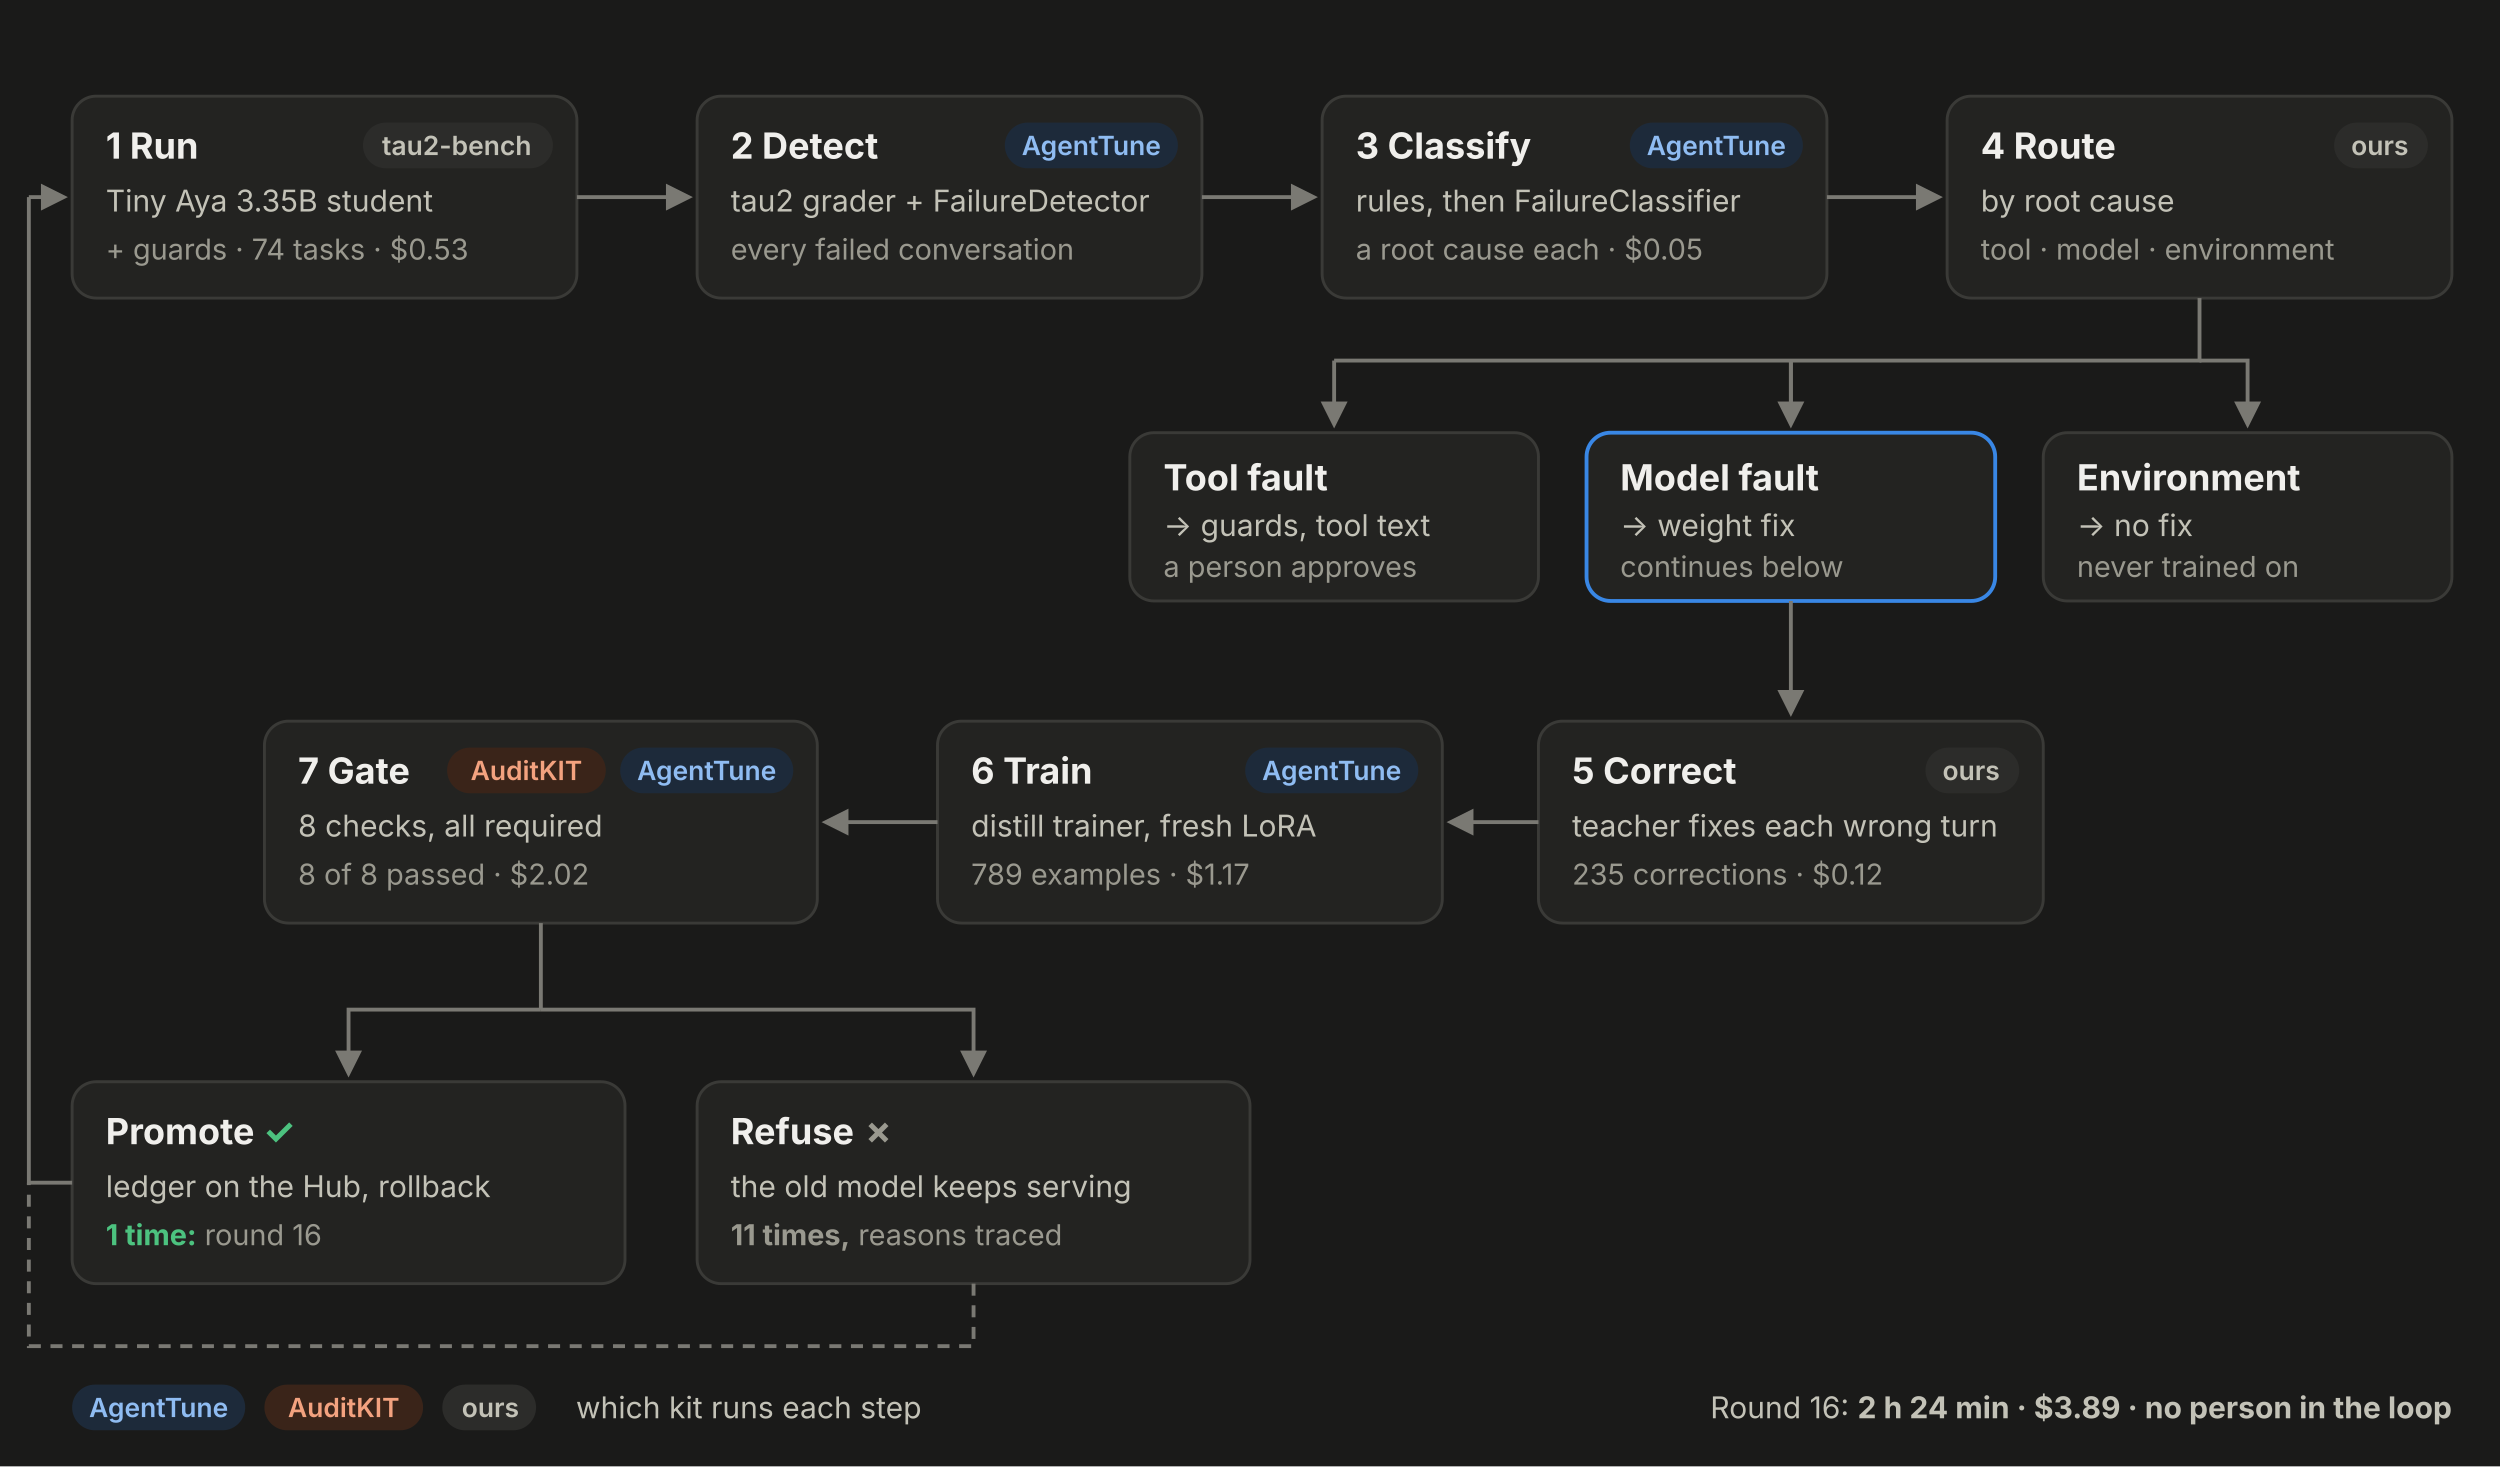
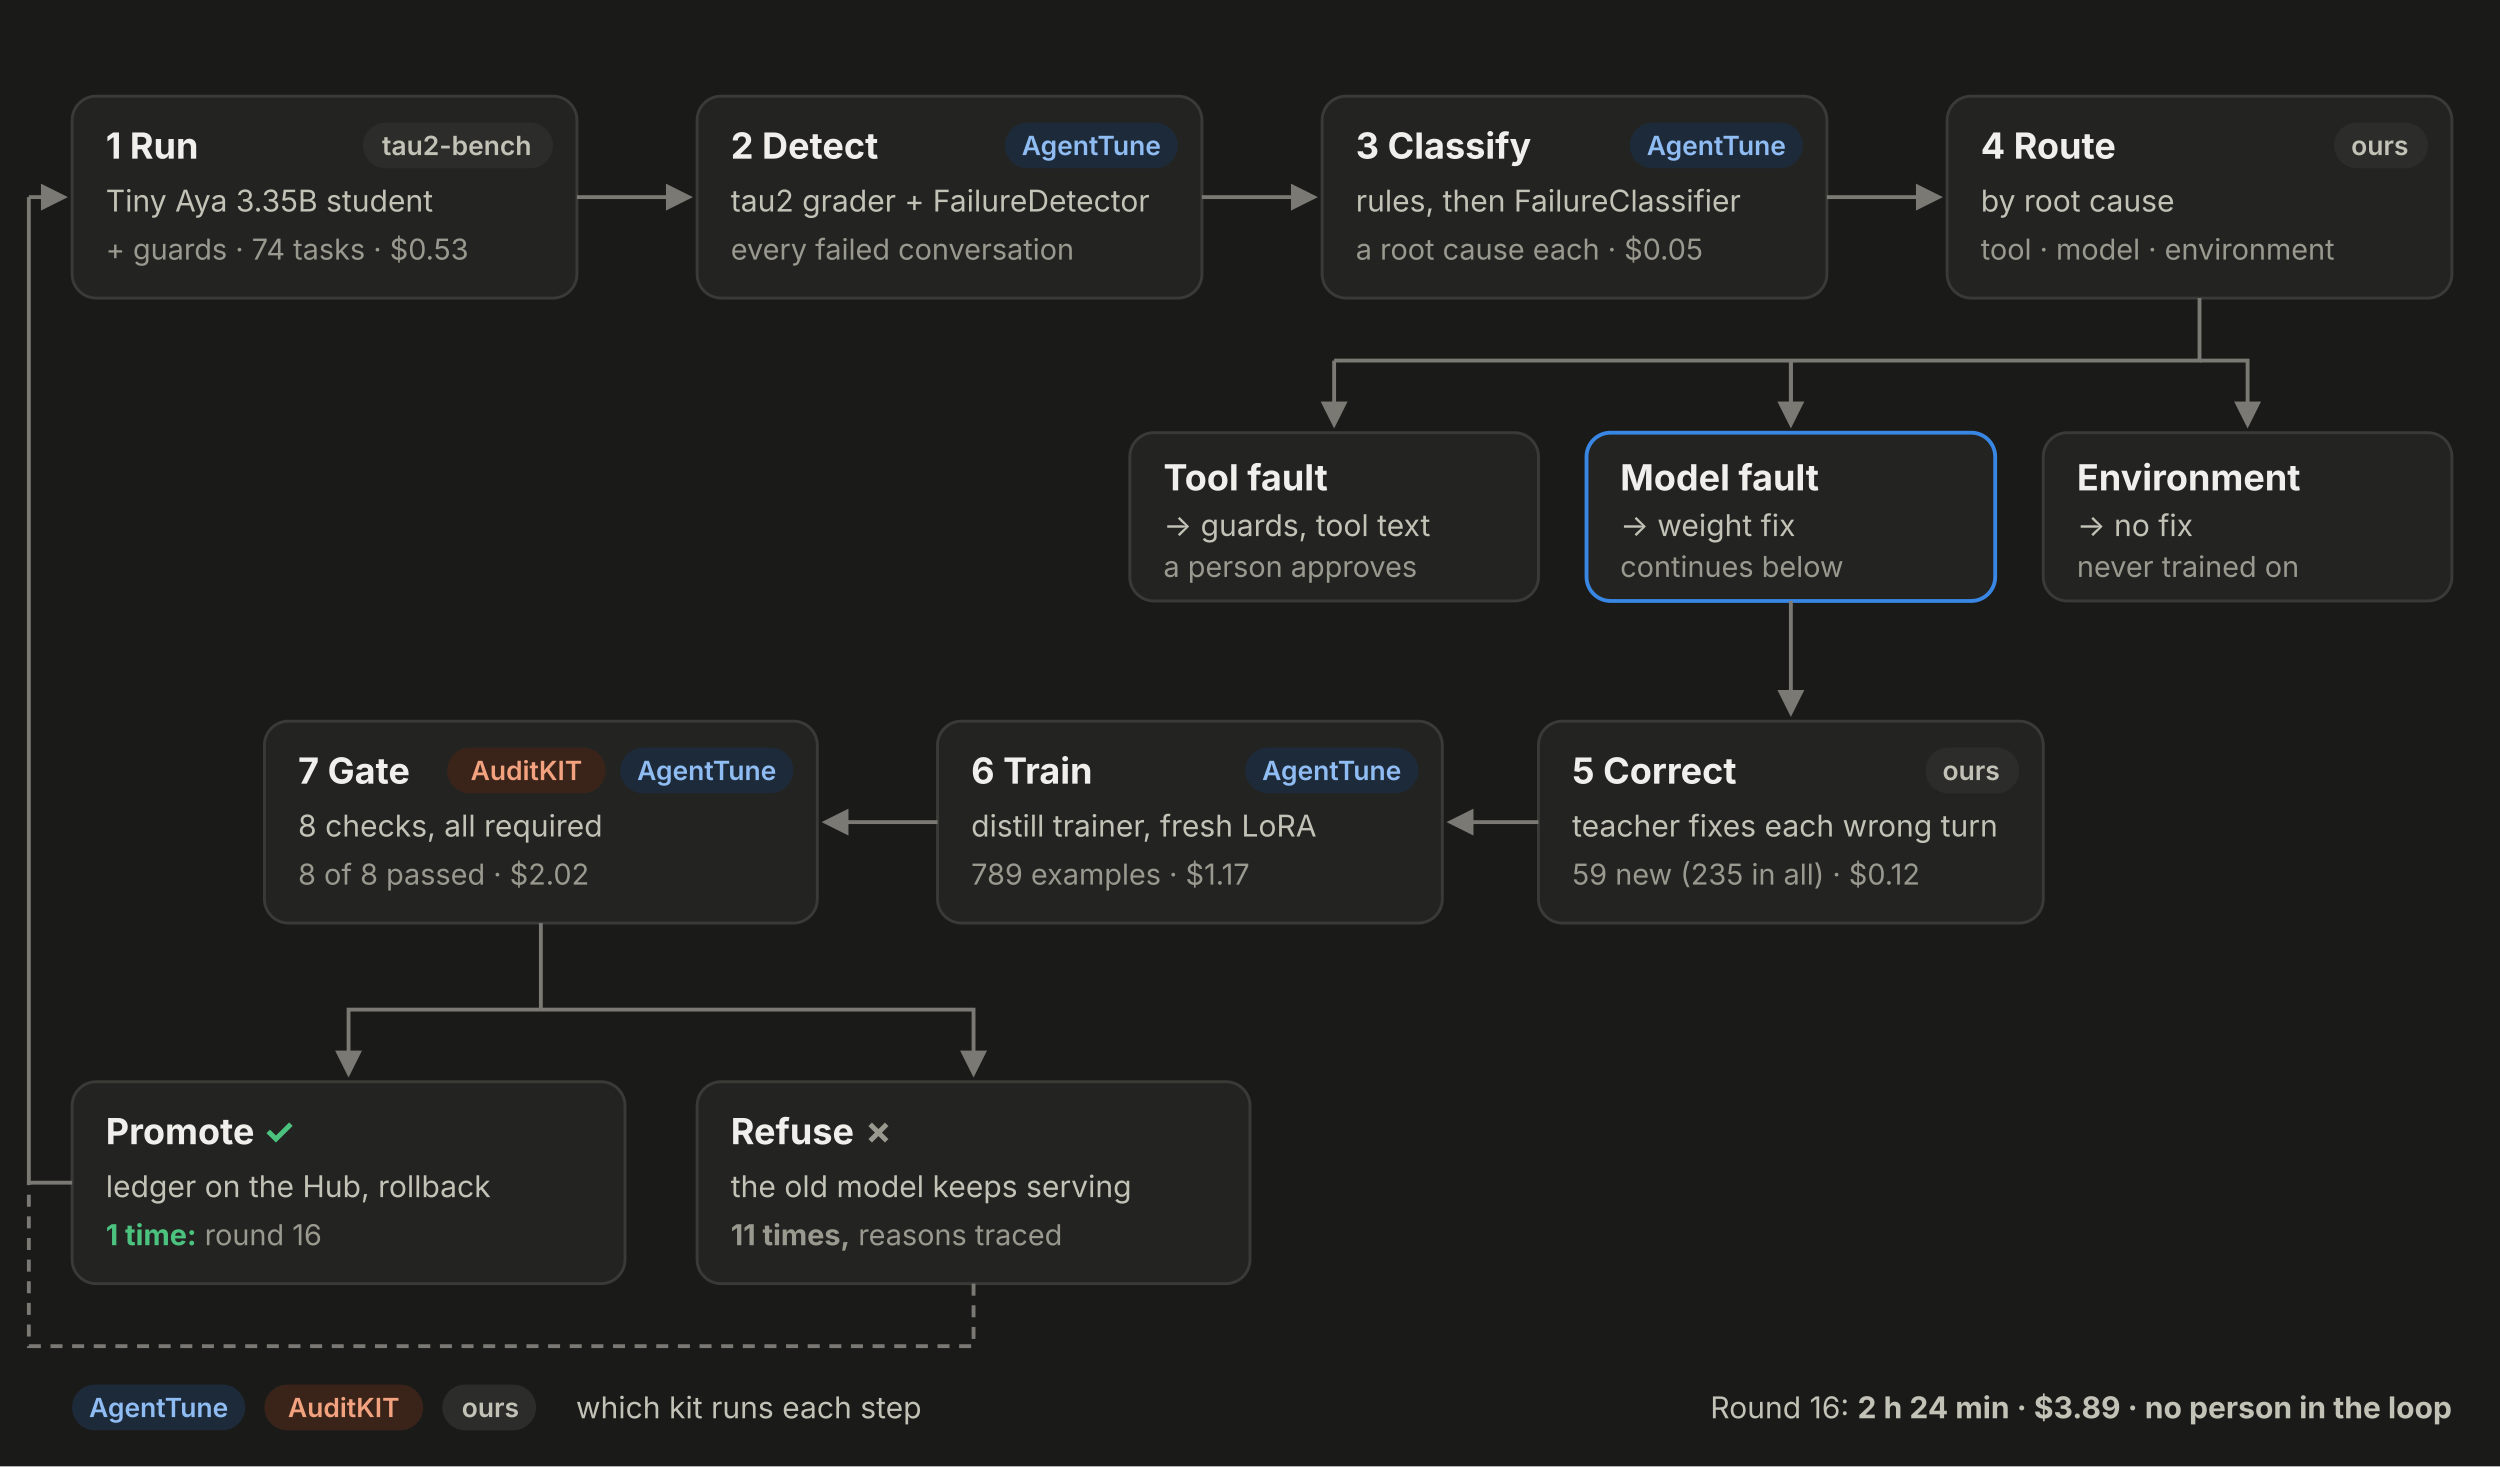
<svg xmlns="http://www.w3.org/2000/svg" viewBox="0 0 1040 610" font-family="-apple-system, BlinkMacSystemFont, Segoe UI, Inter, Roboto, sans-serif" role="img" aria-label="The self-healing loop: run, detect, classify, route by root cause, correct, train, gate, then promote or refuse and run again.">
  <style>
.bg{fill:#1a1a19} .box{fill:#232321;stroke:#3a3a37;stroke-width:1.2}
.weight{stroke:#3987e5;stroke-width:1.6}
.t{fill:#f0efec;font-weight:700;font-size:15px} .s{fill:#c3c2b7;font-size:12.5px} .n{fill:#9a998f;font-size:12px}
.arrow{stroke:#7a7973;stroke-width:1.6;fill:none} .head{fill:#7a7973} .dash{stroke-dasharray:5 4}
.at{fill:#1d2a3a} .at-t{fill:#8fbcf2} .ak{fill:#3a2419} .ak-t{fill:#f3a27f}
.ours{fill:#2c2c2a} .ours-t{fill:#c3c2b7} .pt{font-size:11px;font-weight:600}
.ok{fill:#4cc27f} .bad{fill:#9a998f} .glow{fill:none;stroke:#3987e5;stroke-width:3} .dot{fill:#3987e5}
.foot{fill:#c3c2b7;font-size:12.5px} .foot b{fill:#f0efec}
</style>
  <defs>
    <marker id="h" viewBox="0 0 10 10" refX="8" refY="5" markerWidth="7" markerHeight="7" orient="auto-start-reverse">
      <path class="head" d="M0,0 L10,5 L0,10 z" />
    </marker>
  </defs>
  <rect class="bg" width="1040" height="610" />
  <rect class="box " x="30" y="40" width="210" height="84" rx="10" />
  <text class="t" x="44" y="66">1  Run</text>
  <text class="s" x="44" y="88">Tiny Aya 3.35B student</text>
  <text class="n" x="44" y="108">+ guards · 74 tasks · $0.53</text>
  <rect class="ours" x="151" y="51" width="79" height="19" rx="9.5" />
  <text class="pt ours-t" x="190" y="64.5" text-anchor="middle">tau2-bench</text>
  <rect class="box " x="290" y="40" width="210" height="84" rx="10" />
  <text class="t" x="304" y="66">2  Detect</text>
  <text class="s" x="304" y="88">tau2 grader + FailureDetector</text>
  <text class="n" x="304" y="108">every failed conversation</text>
  <rect class="at" x="418" y="51" width="72" height="19" rx="9.5" />
  <text class="pt at-t" x="454" y="64.5" text-anchor="middle">AgentTune</text>
  <rect class="box " x="550" y="40" width="210" height="84" rx="10" />
  <text class="t" x="564" y="66">3  Classify</text>
  <text class="s" x="564" y="88">rules, then FailureClassifier</text>
  <text class="n" x="564" y="108">a root cause each · $0.05</text>
  <rect class="at" x="678" y="51" width="72" height="19" rx="9.5" />
  <text class="pt at-t" x="714" y="64.5" text-anchor="middle">AgentTune</text>
  <rect class="box " x="810" y="40" width="210" height="84" rx="10" />
  <text class="t" x="824" y="66">4  Route</text>
  <text class="s" x="824" y="88">by root cause</text>
  <text class="n" x="824" y="108">tool · model · environment</text>
  <rect class="ours" x="971" y="51" width="39" height="19" rx="9.5" />
  <text class="pt ours-t" x="990" y="64.5" text-anchor="middle">ours</text>
  <path class="arrow" d="M240,82 H286" marker-end="url(#h)" />
  <path class="arrow" d="M500,82 H546" marker-end="url(#h)" />
  <path class="arrow" d="M760,82 H806" marker-end="url(#h)" />
  <path class="arrow" d="M915,124 V150 H555 M745,150 V176 M935,150" />
  <path class="arrow" d="M555,150 V176" marker-end="url(#h)" />
  <path class="arrow" d="M745,150 V176" marker-end="url(#h)" />
  <path class="arrow" d="M915,150 H935 V176" marker-end="url(#h)" />
  <rect class="box " x="470" y="180" width="170" height="70" rx="10" />
  <text class="t" x="484" y="204">Tool fault</text>
  <text class="s" x="484" y="223">→ guards, tool text</text>
  <text class="n" x="484" y="240">a person approves</text>
  <rect class="box weight" x="660" y="180" width="170" height="70" rx="10" />
  <text class="t" x="674" y="204">Model fault</text>
  <text class="s" x="674" y="223">→ weight fix</text>
  <text class="n" x="674" y="240">continues below</text>
  <rect class="box " x="850" y="180" width="170" height="70" rx="10" />
  <text class="t" x="864" y="204">Environment</text>
  <text class="s" x="864" y="223">→ no fix</text>
  <text class="n" x="864" y="240">never trained on</text>
  <path class="arrow" d="M745,250 V296" marker-end="url(#h)" />
  <rect class="box " x="640" y="300" width="210" height="84" rx="10" />
  <text class="t" x="654" y="326">5  Correct</text>
  <text class="s" x="654" y="348">teacher fixes each wrong turn</text>
-   <text class="n" x="654" y="368">235 corrections · $0.12</text>
+   <text class="n" x="654" y="368">59 new (235 in all) · $0.12</text>
  <rect class="ours" x="801" y="311" width="39" height="19" rx="9.5" />
  <text class="pt ours-t" x="820" y="324.5" text-anchor="middle">ours</text>
  <rect class="box " x="390" y="300" width="210" height="84" rx="10" />
  <text class="t" x="404" y="326">6  Train</text>
  <text class="s" x="404" y="348">distill trainer, fresh LoRA</text>
  <text class="n" x="404" y="368">789 examples · $1.17</text>
  <rect class="at" x="518" y="311" width="72" height="19" rx="9.5" />
  <text class="pt at-t" x="554" y="324.5" text-anchor="middle">AgentTune</text>
  <rect class="box " x="110" y="300" width="230" height="84" rx="10" />
  <text class="t" x="124" y="326">7  Gate</text>
  <text class="s" x="124" y="348">8 checks, all required</text>
  <text class="n" x="124" y="368">8 of 8 passed · $2.02</text>
  <rect class="at" x="258" y="311" width="72" height="19" rx="9.5" />
  <text class="pt at-t" x="294" y="324.5" text-anchor="middle">AgentTune</text>
  <rect class="ak" x="186" y="311" width="66" height="19" rx="9.5" />
  <text class="pt ak-t" x="219" y="324.5" text-anchor="middle">AuditKIT</text>
  <path class="arrow" d="M640,342 H604" marker-end="url(#h)" />
  <path class="arrow" d="M390,342 H344" marker-end="url(#h)" />
  <path class="arrow" d="M225,384 V420" />
  <path class="arrow" d="M225,420 H145 V446" marker-end="url(#h)" />
  <path class="arrow" d="M225,420 H405 V446" marker-end="url(#h)" />
  <rect class="box " x="30" y="450" width="230" height="84" rx="10" />
  <text class="t" x="44" y="476">Promote <tspan class="ok">✓</tspan>
  </text>
  <text class="s" x="44" y="498">ledger on the Hub, rollback</text>
  <text class="n" x="44" y="518">
    <tspan class="ok" font-weight="700">1 time:</tspan> round 16</text>
  <rect class="box " x="290" y="450" width="230" height="84" rx="10" />
  <text class="t" x="304" y="476">Refuse <tspan class="bad">✗</tspan>
  </text>
  <text class="s" x="304" y="498">the old model keeps serving</text>
  <text class="n" x="304" y="518">
    <tspan font-weight="700">11 times,</tspan> reasons traced</text>
  <path class="arrow" d="M30,492 H12 V82" />
  <path class="arrow" d="M12,82 H26" marker-end="url(#h)" />
  <path class="arrow dash" d="M405,534 V560 H12 V492" />
  <rect class="at" x="30" y="576" width="72" height="19" rx="9.5" />
  <text class="pt at-t" x="66" y="589.5" text-anchor="middle">AgentTune</text>
  <rect class="ak" x="110" y="576" width="66" height="19" rx="9.5" />
  <text class="pt ak-t" x="143" y="589.5" text-anchor="middle">AuditKIT</text>
  <rect class="ours" x="184" y="576" width="39" height="19" rx="9.5" />
  <text class="pt ours-t" x="204" y="589.5" text-anchor="middle">ours</text>
  <text class="foot" x="239.6" y="590">which kit runs each step</text>
  <text class="foot" x="1020" y="590" text-anchor="end">Round 16: <tspan font-weight="700">2 h 24 min · $3.89 · no person in the loop</tspan>
  </text>
</svg>
